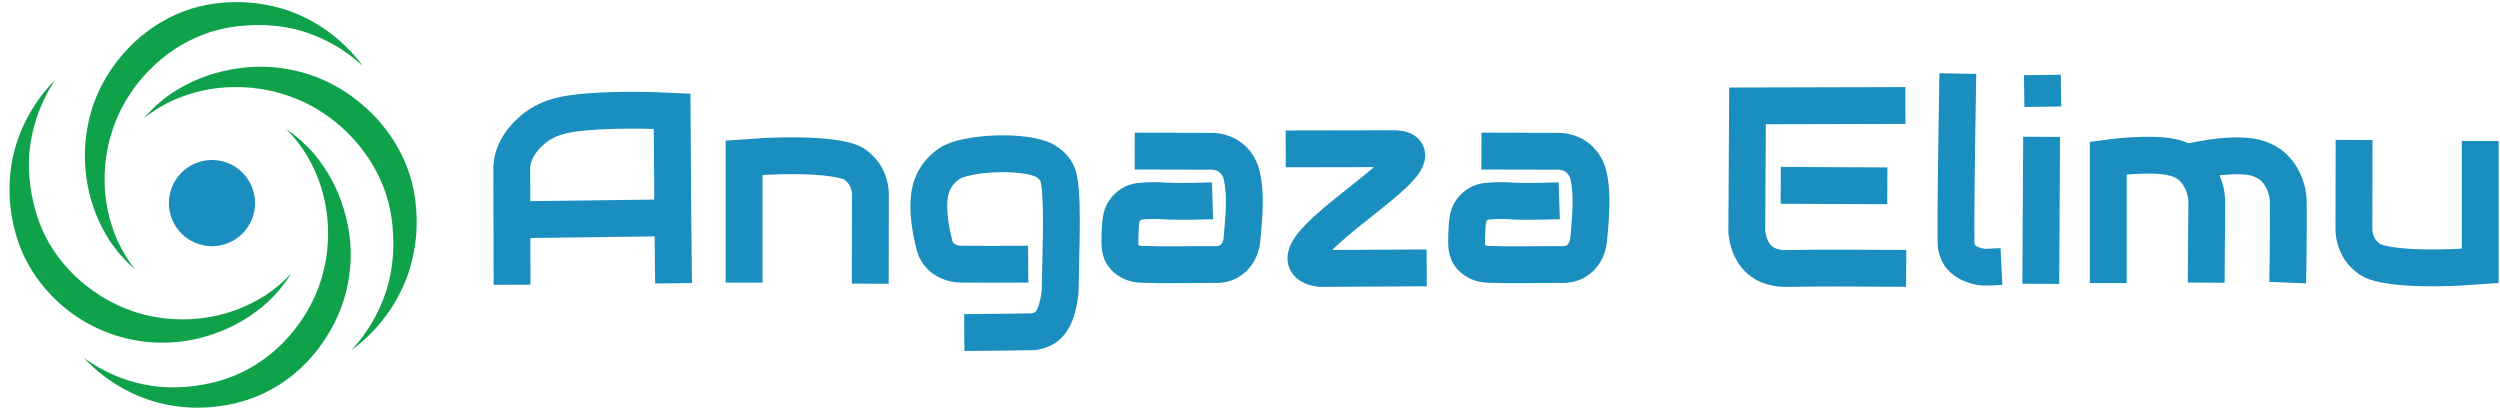
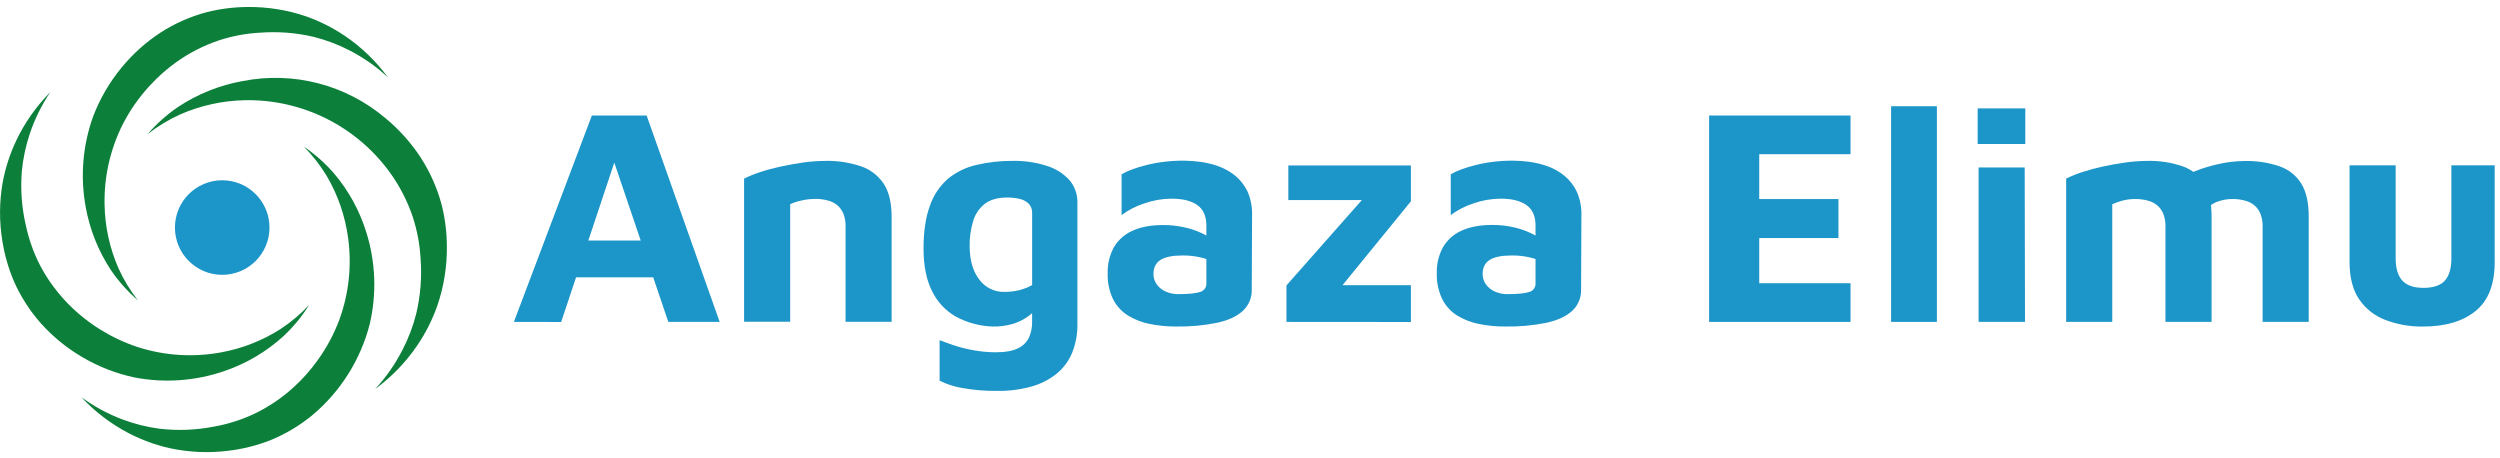
- <svg xmlns="http://www.w3.org/2000/svg" width="190" height="31" viewBox="0 0 190 31" fill="none">
-   <path d="M38.916 21.641L38.903 16.428C38.894 13.049 38.894 13.059 38.894 13.047C38.894 12.761 38.894 12.741 38.894 12.673C38.991 11.026 40.387 9.93 40.657 9.718C41.563 9.004 42.6 8.741 43.703 8.597C45.04 8.421 47.661 8.283 51.08 8.454C51.091 10.98 51.109 13.514 51.131 16.056C51.149 17.884 51.168 19.709 51.19 21.529" stroke="#1A8EBE" stroke-width="2.8" stroke-miterlimit="10" />
-   <path d="M38.903 16.703L51.089 16.55" stroke="#1A8EBE" stroke-width="2.8" stroke-miterlimit="10" />
-   <path d="M56.553 21.481V11.987C60.856 11.657 64.08 11.893 64.946 12.491C65.216 12.681 65.454 12.913 65.651 13.177C65.991 13.683 66.167 14.282 66.154 14.891C66.154 17.114 66.149 19.337 66.14 21.561" stroke="#1A8EBE" stroke-width="2.8" stroke-miterlimit="10" />
-   <path d="M188.499 10.714V20.209C184.196 20.538 180.971 20.303 180.106 19.704C179.836 19.514 179.598 19.283 179.4 19.018C179.06 18.512 178.884 17.914 178.897 17.304C178.897 15.081 178.902 12.858 178.911 10.634" stroke="#1A8EBE" stroke-width="2.8" stroke-miterlimit="10" />
-   <path d="M78.143 20.077C76.181 20.091 74.471 20.087 73.076 20.077C72.74 20.08 72.407 20.012 72.099 19.878C71.803 19.754 71.543 19.557 71.343 19.307C71.183 19.095 71.069 18.852 71.01 18.593C70.829 17.86 70.203 15.336 70.939 13.827C71.065 13.573 71.218 13.334 71.396 13.113C71.612 12.863 71.858 12.639 72.129 12.448C73.407 11.564 77.986 11.394 79.439 12.23C79.74 12.405 80.001 12.643 80.203 12.928C80.347 13.156 80.444 13.411 80.489 13.677C80.819 15.391 80.586 20.026 80.581 21.767C80.579 22.127 80.542 22.486 80.471 22.838C80.36 23.394 80.163 24.378 79.451 24.881C79.084 25.119 78.651 25.237 78.214 25.217C77.02 25.23 75.347 25.264 73.284 25.277" stroke="#1A8EBE" stroke-width="2.8" stroke-miterlimit="10" />
-   <path d="M112.589 11.483L118.569 11.497C118.746 11.51 118.921 11.541 119.091 11.59C119.269 11.638 119.441 11.707 119.603 11.796C119.855 11.939 120.078 12.129 120.26 12.356C120.488 12.645 120.647 12.984 120.724 13.344C120.979 14.443 120.983 15.723 120.739 18.176C120.713 18.551 120.596 18.914 120.399 19.234C120.229 19.507 119.993 19.732 119.713 19.889C119.412 20.044 119.077 20.118 118.739 20.104C116.864 20.091 114.99 20.159 113.119 20.09C112.499 20.067 112.019 19.831 111.709 19.406C111.511 19.134 111.431 18.801 111.469 17.86C111.507 16.896 111.531 16.406 111.817 16.003C111.957 15.803 112.136 15.635 112.344 15.508C112.721 15.283 113.1 15.268 113.84 15.248C114.112 15.236 114.385 15.24 114.657 15.26C115.243 15.304 116.324 15.331 118.503 15.26" stroke="#1A8EBE" stroke-width="2.8" stroke-miterlimit="10" />
-   <path d="M86.239 11.483L92.219 11.497C92.396 11.51 92.571 11.541 92.742 11.59C92.919 11.638 93.091 11.707 93.253 11.796C93.505 11.939 93.728 12.129 93.91 12.356C94.138 12.645 94.297 12.984 94.374 13.344C94.63 14.443 94.633 15.723 94.389 18.176C94.363 18.551 94.246 18.914 94.049 19.234C93.879 19.507 93.643 19.732 93.363 19.889C93.062 20.044 92.727 20.118 92.389 20.104C90.514 20.091 88.64 20.159 86.769 20.09C86.149 20.067 85.669 19.831 85.359 19.406C85.162 19.134 85.082 18.801 85.119 17.86C85.157 16.896 85.182 16.406 85.467 16.003C85.607 15.803 85.786 15.635 85.994 15.508C86.372 15.283 86.75 15.268 87.49 15.248C87.763 15.236 88.035 15.24 88.307 15.26C88.893 15.304 89.974 15.331 92.154 15.26" stroke="#1A8EBE" stroke-width="2.8" stroke-miterlimit="10" />
-   <path d="M97.714 11.314L106.04 11.3C106.612 11.329 106.807 11.486 106.88 11.636C107.574 13.064 98.527 18.064 99.293 19.863C99.436 20.206 99.907 20.344 100.324 20.404L108.429 20.358" stroke="#1A8EBE" stroke-width="2.8" stroke-miterlimit="10" />
-   <path d="M144.811 8.017L132.811 8.049L132.756 17.606C132.81 18.14 132.996 19.136 133.773 19.787C134.55 20.439 135.571 20.417 136.086 20.404C138.127 20.353 141.086 20.376 144.87 20.397" stroke="#1A8EBE" stroke-width="2.8" stroke-miterlimit="10" />
-   <path d="M143.437 14.123L135.333 14.086" stroke="#1A8EBE" stroke-width="2.8" stroke-miterlimit="10" />
-   <path d="M148.796 5.591C148.672 12.497 148.632 17.531 148.653 18.367C148.647 18.759 148.763 19.143 148.984 19.466C149.214 19.749 149.517 19.965 149.86 20.09C150.244 20.252 150.658 20.326 151.074 20.307L152.11 20.256" stroke="#1A8EBE" stroke-width="2.8" stroke-miterlimit="10" />
-   <path d="M155.1 21.571C155.12 17.848 155.141 14.123 155.162 10.397" stroke="#1A8EBE" stroke-width="2.8" stroke-miterlimit="10" />
-   <path d="M155.221 5.697C155.231 6.502 155.241 7.306 155.253 8.11" stroke="#1A8EBE" stroke-width="2.8" stroke-miterlimit="10" />
-   <path d="M160.229 21.511C160.229 18.341 160.229 15.171 160.229 12.003C160.371 11.983 163.583 11.557 165.197 11.979C165.622 12.076 166.022 12.261 166.371 12.521C166.705 12.777 166.983 13.097 167.189 13.463C167.531 14.048 167.713 14.712 167.716 15.39C167.699 17.42 167.684 19.451 167.67 21.481" stroke="#1A8EBE" stroke-width="2.8" stroke-miterlimit="10" />
-   <path d="M166.334 12.323C168.609 11.797 170.444 11.733 171.39 11.979C171.811 12.088 172.209 12.271 172.564 12.521C172.897 12.777 173.175 13.097 173.381 13.463C173.724 14.048 173.906 14.712 173.909 15.39C173.933 17.731 173.871 21.276 173.863 21.481" stroke="#1A8EBE" stroke-width="2.8" stroke-miterlimit="10" />
-   <path d="M27.583 5.033C26.765 3.915 25.76 2.946 24.613 2.169C23.773 1.6 22.863 1.141 21.906 0.804C20.605 0.362 19.239 0.145 17.866 0.161C16.91 0.166 15.959 0.287 15.033 0.521C13.912 0.82 12.844 1.29 11.867 1.916C10.848 2.577 9.936 3.39 9.163 4.327C8.311 5.352 7.636 6.51 7.163 7.756C6.444 9.755 6.266 11.909 6.646 14C6.924 15.572 7.523 17.07 8.406 18.4C8.933 19.169 9.557 19.866 10.263 20.476C9.728 19.794 9.276 19.051 8.919 18.261C8.31 16.875 7.982 15.382 7.953 13.868C7.909 11.944 8.336 10.037 9.196 8.314C10.069 6.603 11.336 5.125 12.893 4C13.808 3.344 14.816 2.829 15.884 2.471C16.798 2.174 17.746 1.996 18.706 1.941C19.965 1.841 21.233 1.937 22.463 2.227C23.326 2.446 24.162 2.764 24.953 3.174C25.91 3.671 26.795 4.296 27.583 5.033Z" fill="#0FA24A" />
-   <path d="M4.206 6.057C3.227 7.037 2.425 8.177 1.833 9.429C1.4 10.346 1.087 11.315 0.903 12.313C0.666 13.665 0.661 15.049 0.888 16.403C1.04 17.346 1.307 18.268 1.681 19.147C2.149 20.209 2.778 21.192 3.547 22.061C5.096 23.826 7.14 25.084 9.412 25.672C11.685 26.26 14.083 26.151 16.293 25.359C17.802 24.841 19.189 24.018 20.367 22.941C21.046 22.303 21.639 21.579 22.133 20.789C21.542 21.422 20.877 21.983 20.151 22.457C18.875 23.272 17.451 23.826 15.96 24.089C14.067 24.428 12.119 24.302 10.286 23.721C8.461 23.122 6.806 22.098 5.457 20.731C4.667 19.93 4.001 19.015 3.481 18.017C3.046 17.161 2.724 16.251 2.523 15.311C2.233 14.081 2.137 12.813 2.237 11.553C2.32 10.666 2.505 9.791 2.788 8.947C3.127 7.924 3.604 6.951 4.206 6.057Z" fill="#0FA24A" />
-   <path d="M6.354 27.18C7.297 28.197 8.408 29.043 9.64 29.68C10.54 30.146 11.496 30.494 12.486 30.714C13.828 31.004 15.21 31.061 16.571 30.884C17.52 30.769 18.451 30.538 19.344 30.197C20.423 29.77 21.428 29.178 22.326 28.443C23.262 27.667 24.073 26.751 24.731 25.729C25.689 24.287 26.309 22.648 26.547 20.934C26.785 19.221 26.634 17.475 26.106 15.827C25.645 14.299 24.876 12.882 23.846 11.663C23.233 10.961 22.533 10.34 21.761 9.817C22.372 10.432 22.907 11.118 23.354 11.86C24.119 13.166 24.619 14.61 24.824 16.11C25.09 18.017 24.888 19.96 24.236 21.771C23.848 22.811 23.32 23.792 22.664 24.687C22.191 25.339 21.652 25.94 21.057 26.483C20.224 27.242 19.283 27.873 18.264 28.354C17.392 28.756 16.471 29.044 15.524 29.211C14.284 29.454 13.013 29.502 11.757 29.354C10.877 29.241 10.012 29.026 9.181 28.714C8.173 28.334 7.222 27.818 6.354 27.18Z" fill="#0FA24A" />
-   <path d="M26.697 26.62C27.838 25.787 28.827 24.763 29.62 23.594C30.201 22.738 30.668 21.811 31.011 20.836C31.462 19.512 31.684 18.12 31.667 16.721C31.662 15.748 31.539 14.779 31.301 13.836C30.995 12.694 30.513 11.606 29.873 10.611C29.2 9.574 28.372 8.645 27.419 7.857C26.071 6.716 24.485 5.893 22.776 5.448C21.068 5.003 19.281 4.948 17.549 5.286C15.946 5.57 14.418 6.181 13.061 7.08C12.277 7.615 11.565 8.25 10.943 8.969C11.639 8.424 12.398 7.964 13.203 7.6C14.617 6.98 16.14 6.645 17.684 6.617C19.648 6.573 21.592 7.008 23.35 7.883C24.357 8.395 25.289 9.044 26.119 9.811C26.723 10.367 27.268 10.983 27.747 11.65C28.42 12.582 28.95 13.609 29.319 14.697C29.621 15.628 29.802 16.594 29.857 17.571C29.956 18.855 29.855 20.146 29.557 21.398C29.334 22.279 29.01 23.13 28.591 23.936C28.085 24.913 27.448 25.816 26.697 26.62Z" fill="#0FA24A" />
-   <path d="M16.11 18.71C17.918 18.71 19.384 17.244 19.384 15.436C19.384 13.627 17.918 12.161 16.11 12.161C14.302 12.161 12.836 13.627 12.836 15.436C12.836 17.244 14.302 18.71 16.11 18.71Z" fill="#1A8EBE" />
+ <svg xmlns="http://www.w3.org/2000/svg" width="202" height="37" viewBox="0 0 202 37" fill="none">
+   <path d="M31.342 6.25C30.388 4.945 29.215 3.813 27.875 2.907C26.896 2.243 25.834 1.709 24.717 1.317C23.199 0.801 21.604 0.547 20 0.565C18.885 0.572 17.775 0.713 16.694 0.985C15.386 1.335 14.14 1.884 13 2.614C11.814 3.385 10.752 4.333 9.852 5.425C8.858 6.621 8.07 7.972 7.519 9.425C6.681 11.76 6.475 14.274 6.922 16.714C7.248 18.547 7.948 20.295 8.977 21.847C9.592 22.744 10.321 23.558 11.144 24.269C10.519 23.473 9.992 22.605 9.575 21.684C8.866 20.067 8.484 18.326 8.45 16.56C8.399 14.315 8.897 12.09 9.9 10.08C10.486 8.928 11.23 7.862 12.109 6.914C12.742 6.223 13.444 5.599 14.204 5.05C15.271 4.283 16.448 3.68 17.694 3.26C18.759 2.913 19.865 2.705 20.984 2.642C22.454 2.529 23.934 2.645 25.369 2.985C26.376 3.24 27.351 3.61 28.274 4.089C29.39 4.666 30.423 5.393 31.342 6.25Z" fill="#0C803A" />
+   <path d="M4.069 7.445C2.925 8.589 1.988 9.922 1.299 11.385C0.794 12.456 0.43 13.587 0.215 14.75C-0.062 16.328 -0.068 17.942 0.199 19.522C0.377 20.622 0.687 21.697 1.122 22.724C1.668 23.962 2.403 25.108 3.3 26.122C4.244 27.178 5.345 28.083 6.564 28.805C7.897 29.605 9.354 30.178 10.875 30.5C13.311 30.968 15.827 30.784 18.169 29.967C19.93 29.362 21.548 28.401 22.924 27.145C23.715 26.4 24.407 25.556 24.983 24.634C24.292 25.374 23.514 26.029 22.667 26.585C21.179 27.536 19.518 28.182 17.779 28.487C15.567 28.883 13.293 28.734 11.152 28.052C9.024 27.353 7.093 26.157 5.519 24.564C4.598 23.628 3.821 22.561 3.214 21.397C2.707 20.397 2.331 19.336 2.095 18.24C1.758 16.805 1.646 15.325 1.762 13.855C1.859 12.821 2.075 11.801 2.405 10.815C2.803 9.621 3.363 8.487 4.069 7.445Z" fill="#0C803A" />
+   <path d="M6.574 32.089C7.675 33.274 8.972 34.26 10.407 35.006C11.457 35.551 12.574 35.958 13.729 36.217C15.296 36.553 16.91 36.62 18.5 36.416C19.607 36.279 20.693 36.01 21.735 35.614C22.993 35.114 24.166 34.424 25.214 33.567C27.509 31.652 29.142 29.061 29.88 26.164C30.441 23.747 30.353 21.226 29.625 18.854C29.086 17.072 28.186 15.42 26.98 14.001C26.266 13.181 25.448 12.457 24.549 11.846C25.261 12.564 25.885 13.364 26.407 14.231C27.3 15.754 27.883 17.439 28.122 19.189C28.434 21.413 28.198 23.68 27.435 25.792C26.985 27.006 26.368 28.151 25.602 29.194C25.05 29.954 24.422 30.656 23.727 31.289C22.757 32.175 21.659 32.911 20.47 33.472C19.452 33.942 18.377 34.278 17.272 34.472C15.825 34.754 14.343 34.81 12.879 34.639C11.848 34.502 10.837 34.248 9.865 33.879C8.692 33.435 7.584 32.833 6.574 32.089Z" fill="#0C803A" />
+   <path d="M30.309 31.434C31.64 30.462 32.793 29.268 33.719 27.904C34.395 26.906 34.941 25.825 35.34 24.688C35.867 23.143 36.127 21.52 36.107 19.888C36.101 18.752 35.958 17.622 35.679 16.521C35.321 15.189 34.758 13.92 34.012 12.759C33.225 11.548 32.257 10.465 31.142 9.546C29.57 8.215 27.719 7.254 25.726 6.735C23.733 6.216 21.649 6.151 19.627 6.546C17.757 6.878 15.976 7.59 14.392 8.638C13.477 9.263 12.646 10.005 11.92 10.843C12.732 10.207 13.617 9.671 14.557 9.246C16.207 8.523 17.984 8.132 19.785 8.098C22.071 8.053 24.334 8.564 26.379 9.587C28.424 10.61 30.19 12.114 31.525 13.969C32.308 15.057 32.923 16.255 33.35 17.524C33.705 18.61 33.917 19.737 33.982 20.878C34.097 22.375 33.979 23.881 33.632 25.343C33.373 26.369 32.995 27.362 32.505 28.301C31.92 29.441 31.181 30.496 30.309 31.434Z" fill="#0C803A" />
+   <path d="M17.955 22.206C20.065 22.206 21.775 20.496 21.775 18.386C21.775 16.277 20.065 14.566 17.955 14.566C15.845 14.566 14.135 16.277 14.135 18.386C14.135 20.496 15.845 22.206 17.955 22.206Z" fill="#1C95C9" />
+   <path d="M41.523 26.009L47.823 9.334H52.248L58.148 26.009H54L48.667 10.284L50.642 10.117L45.342 26.017L41.523 26.009ZM45.073 22.409L45.898 19.434H53.473L53.848 22.409H45.073Z" fill="#1C95C9" />
+   <path d="M60.122 14.434C60.525 14.232 60.943 14.061 61.372 13.922C61.93 13.736 62.497 13.582 63.072 13.459C63.689 13.325 64.31 13.219 64.935 13.125C65.511 13.046 66.091 13.005 66.672 13C67.657 12.977 68.638 13.126 69.572 13.439C70.322 13.694 70.967 14.19 71.405 14.85C71.83 15.5 72.042 16.384 72.042 17.5V26H68.322V18.25C68.325 17.953 68.279 17.657 68.185 17.375C68.099 17.119 67.958 16.885 67.772 16.689C67.562 16.48 67.305 16.326 67.022 16.239C66.65 16.121 66.262 16.064 65.872 16.072C65.485 16.073 65.099 16.119 64.722 16.21C64.421 16.274 64.128 16.37 63.847 16.497V25.997H60.122V14.434Z" fill="#1C95C9" />
+   <path d="M80.197 26.384C79.161 26.349 78.148 26.075 77.235 25.584C76.4 25.108 75.729 24.389 75.31 23.523C74.853 22.615 74.623 21.469 74.622 20.084C74.621 18.7 74.796 17.538 75.147 16.598C75.436 15.759 75.941 15.012 76.61 14.431C77.272 13.898 78.045 13.522 78.872 13.331C79.839 13.103 80.829 12.991 81.822 12.998C82.754 12.981 83.683 13.116 84.572 13.398C85.275 13.61 85.908 14.007 86.405 14.547C86.844 15.062 87.076 15.722 87.055 16.398V26.168C87.07 26.966 86.926 27.759 86.63 28.501C86.357 29.163 85.923 29.747 85.369 30.201C84.767 30.68 84.075 31.031 83.334 31.234C82.442 31.481 81.52 31.599 80.595 31.584C79.636 31.598 78.678 31.519 77.734 31.348C77.103 31.243 76.492 31.045 75.92 30.759V27.484C76.17 27.584 76.537 27.718 77.02 27.884C77.551 28.063 78.094 28.201 78.645 28.297C79.239 28.407 79.842 28.462 80.445 28.464C81.229 28.464 81.833 28.356 82.259 28.139C82.647 27.959 82.96 27.65 83.145 27.264C83.318 26.87 83.403 26.444 83.395 26.014V23.964L84.12 24.489C83.857 24.87 83.537 25.207 83.17 25.489C82.784 25.785 82.349 26.011 81.884 26.156C81.337 26.319 80.768 26.396 80.197 26.384ZM81.147 23.584C81.551 23.588 81.954 23.542 82.347 23.448C82.714 23.356 83.067 23.217 83.397 23.034V17.234C83.407 17.087 83.385 16.94 83.334 16.802C83.282 16.664 83.201 16.538 83.097 16.434C82.885 16.245 82.626 16.115 82.347 16.059C82.035 15.992 81.716 15.959 81.397 15.959C80.63 15.959 80.026 16.126 79.585 16.459C79.131 16.811 78.799 17.297 78.635 17.848C78.435 18.499 78.337 19.178 78.347 19.859C78.347 21.009 78.605 21.918 79.122 22.584C79.354 22.902 79.659 23.158 80.012 23.332C80.365 23.506 80.754 23.593 81.147 23.584Z" fill="#1C95C9" />
+   <path d="M95.047 26.383C94.319 26.388 93.593 26.317 92.88 26.172C92.251 26.048 91.649 25.811 91.105 25.472C90.595 25.143 90.184 24.683 89.917 24.138C89.617 23.487 89.474 22.775 89.5 22.058C89.484 21.344 89.652 20.638 89.988 20.008C90.328 19.412 90.849 18.939 91.475 18.658C92.142 18.343 92.975 18.183 94 18.183C94.555 18.183 95.108 18.241 95.65 18.358C96.146 18.462 96.628 18.622 97.088 18.833C97.457 18.997 97.798 19.216 98.1 19.483L98.25 21.283C97.875 21.067 97.471 20.907 97.05 20.808C96.558 20.692 96.055 20.636 95.55 20.642C94.733 20.642 94.138 20.763 93.763 21.005C93.388 21.247 93.2 21.627 93.2 22.142C93.197 22.447 93.293 22.746 93.475 22.992C93.664 23.247 93.919 23.446 94.213 23.567C94.516 23.7 94.844 23.768 95.175 23.767C96.025 23.767 96.621 23.708 96.963 23.592C97.117 23.552 97.251 23.461 97.345 23.333C97.438 23.206 97.484 23.049 97.475 22.892V18.233C97.475 17.468 97.229 16.912 96.738 16.567C96.247 16.221 95.551 16.05 94.65 16.053C93.896 16.057 93.148 16.188 92.438 16.442C91.787 16.653 91.174 16.969 90.625 17.378V14.083C91.058 13.818 91.729 13.568 92.638 13.333C93.64 13.089 94.669 12.971 95.7 12.983C96.146 12.987 96.592 13.02 97.033 13.083C97.528 13.153 98.014 13.275 98.483 13.447C98.968 13.623 99.418 13.881 99.817 14.208C100.235 14.556 100.571 14.991 100.803 15.483C101.067 16.09 101.191 16.747 101.167 17.408L101.142 23.383C101.154 23.708 101.095 24.032 100.97 24.332C100.845 24.632 100.656 24.902 100.417 25.122C99.933 25.566 99.238 25.887 98.33 26.083C97.249 26.299 96.149 26.4 95.047 26.383Z" fill="#1C95C9" />
+   <path d="M103.947 26.009V23.059L110.722 15.392L111.097 16.167H104.097V13.367H114V16.267L107.7 23.992L107.575 23.042H114V26.017L103.947 26.009Z" fill="#1C95C9" />
+   <path d="M121.647 26.383C120.919 26.388 120.193 26.317 119.48 26.172C118.851 26.048 118.249 25.811 117.705 25.472C117.195 25.144 116.785 24.683 116.518 24.138C116.215 23.485 116.069 22.77 116.093 22.05C116.077 21.336 116.244 20.63 116.58 20C116.921 19.404 117.442 18.931 118.068 18.65C118.735 18.335 119.577 18.175 120.593 18.175C121.148 18.174 121.701 18.233 122.243 18.35C122.74 18.456 123.223 18.619 123.683 18.833C124.053 18.997 124.394 19.216 124.697 19.483L124.847 21.283C124.472 21.067 124.068 20.907 123.647 20.808C123.155 20.692 122.652 20.636 122.147 20.642C121.33 20.642 120.734 20.763 120.358 21.005C119.983 21.247 119.797 21.627 119.797 22.142C119.793 22.447 119.89 22.746 120.072 22.992C120.26 23.247 120.515 23.446 120.808 23.567C121.112 23.7 121.44 23.768 121.772 23.767C122.622 23.767 123.217 23.708 123.558 23.592C123.712 23.552 123.847 23.461 123.941 23.334C124.034 23.206 124.081 23.05 124.072 22.892V18.233C124.072 17.468 123.826 16.912 123.333 16.567C122.841 16.221 122.146 16.05 121.247 16.053C120.492 16.057 119.744 16.188 119.033 16.442C118.383 16.653 117.771 16.969 117.222 17.378V14.083C117.655 13.818 118.326 13.568 119.233 13.333C120.236 13.089 121.265 12.971 122.297 12.983C122.743 12.987 123.188 13.02 123.63 13.083C124.125 13.153 124.611 13.275 125.08 13.447C125.564 13.623 126.015 13.881 126.413 14.208C126.832 14.556 127.169 14.991 127.402 15.483C127.67 16.089 127.798 16.747 127.777 17.408L127.752 23.383C127.764 23.708 127.706 24.032 127.58 24.332C127.455 24.632 127.266 24.902 127.027 25.122C126.543 25.566 125.847 25.887 124.938 26.083C123.855 26.3 122.752 26.401 121.647 26.383Z" fill="#1C95C9" />
+   <path d="M138.097 26.009V9.334H149.522V12.459H142.147V16.084H148.547V19.234H142.147V22.884H149.522V26.009H138.097Z" fill="#1C95C9" />
+   <path d="M156.5 26.009H152.8V8.584H156.5V26.009Z" fill="#1C95C9" />
+   <path d="M159.795 11.633V8.758H163.645V11.633H159.795ZM159.87 26.008V13.533H163.595L163.62 26.008H159.87Z" fill="#1C95C9" />
+   <path d="M178.695 17.509V26.009H174.97V18.259C174.974 17.962 174.927 17.666 174.834 17.384C174.747 17.128 174.606 16.894 174.42 16.698C174.21 16.489 173.953 16.335 173.67 16.247C173.299 16.13 172.91 16.073 172.52 16.081C172.162 16.078 171.804 16.124 171.459 16.219C171.188 16.291 170.924 16.387 170.67 16.506V26.006H166.945V14.434C167.349 14.233 167.766 14.062 168.195 13.922C168.753 13.737 169.321 13.582 169.895 13.459C170.512 13.326 171.134 13.219 171.759 13.126C172.334 13.047 172.914 13.005 173.495 13.001C174.468 12.975 175.438 13.124 176.359 13.439C177.088 13.693 177.706 14.192 178.109 14.851C178.501 15.506 178.696 16.392 178.695 17.509ZM174.862 15.284C175.428 14.803 176.06 14.403 176.737 14.098C177.485 13.751 178.267 13.483 179.07 13.297C179.815 13.114 180.578 13.018 181.345 13.009C182.318 12.984 183.288 13.132 184.209 13.447C184.938 13.701 185.556 14.2 185.959 14.859C186.35 15.509 186.545 16.392 186.545 17.509V26.009H182.82V18.259C182.824 17.962 182.777 17.666 182.684 17.384C182.597 17.128 182.456 16.894 182.27 16.698C182.06 16.489 181.803 16.335 181.52 16.247C181.149 16.13 180.76 16.073 180.37 16.081C180.01 16.079 179.651 16.135 179.309 16.247C179.023 16.335 178.756 16.475 178.52 16.659L174.862 15.284Z" fill="#1C95C9" />
+   <path d="M195.795 26.384C194.736 26.404 193.683 26.217 192.695 25.834C191.838 25.503 191.104 24.914 190.595 24.148C190.095 23.39 189.845 22.402 189.845 21.184V13.359H193.57V20.884C193.57 21.684 193.75 22.28 194.109 22.673C194.467 23.065 195.038 23.261 195.82 23.259C196.62 23.259 197.195 23.064 197.545 22.673C197.895 22.282 198.07 21.686 198.07 20.884V13.359H201.57V21.184C201.57 22.984 201.054 24.301 200.02 25.134C198.987 25.968 197.579 26.384 195.795 26.384Z" fill="#1C95C9" />
</svg>
